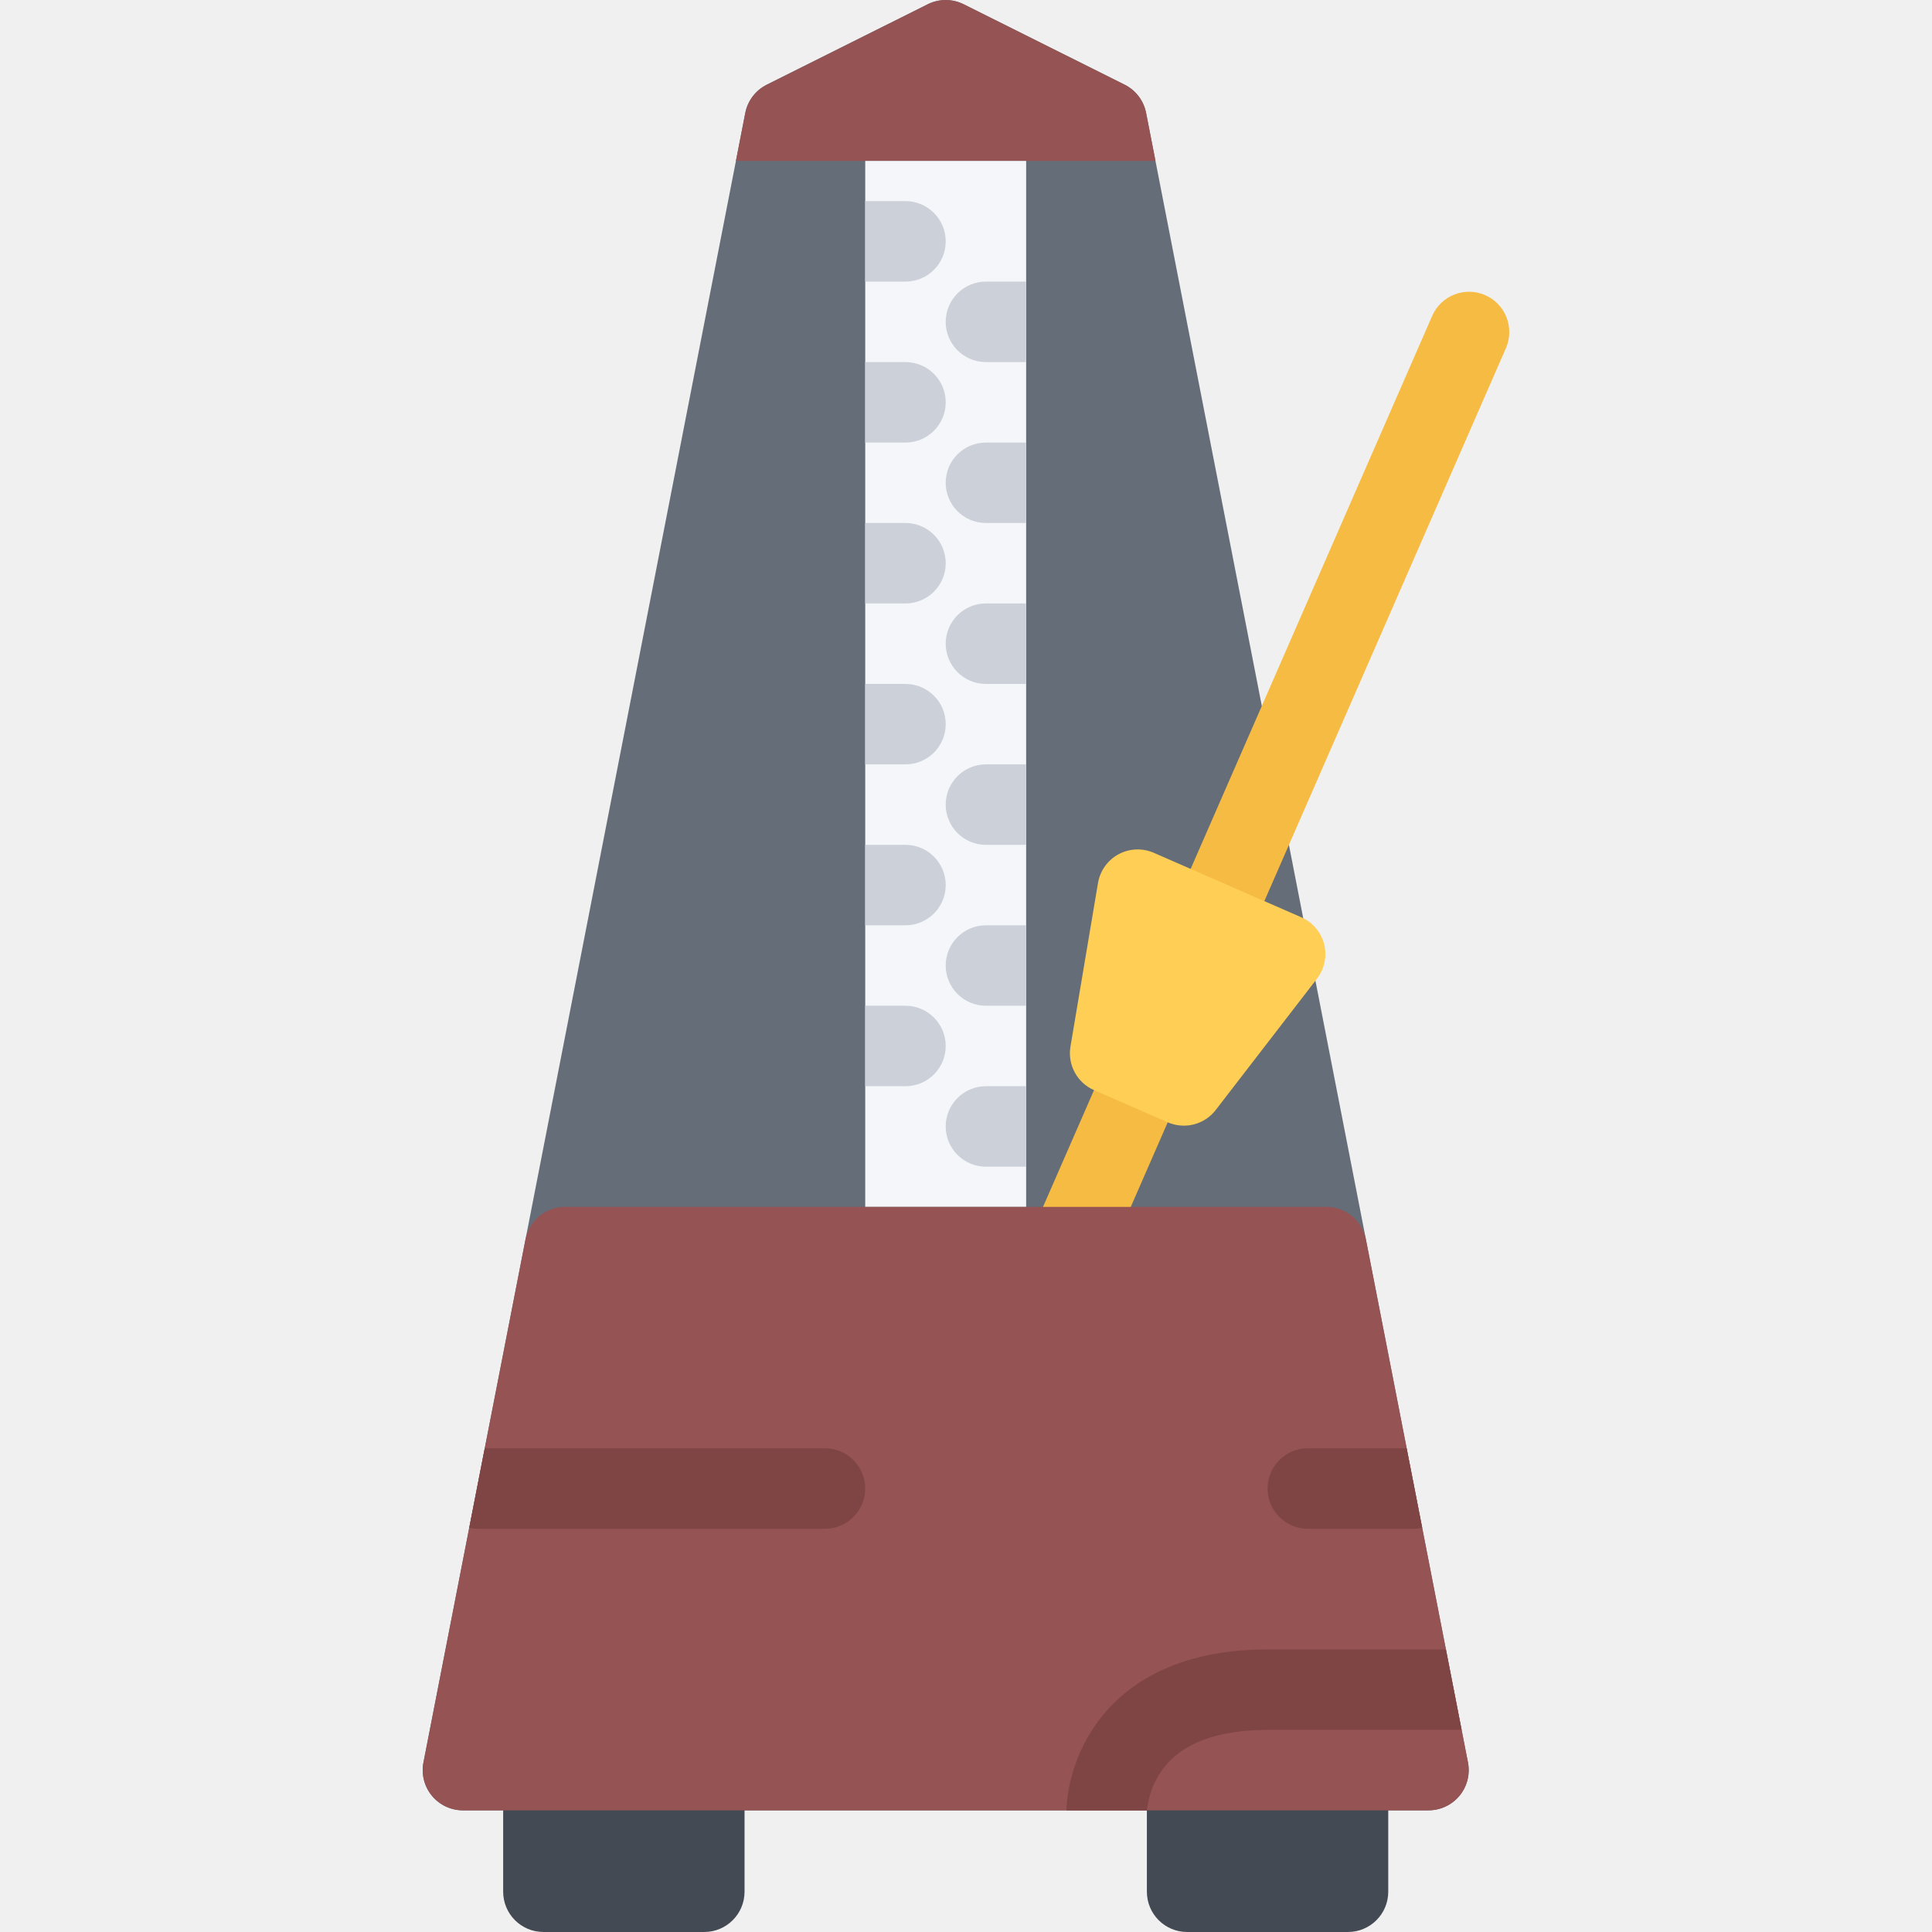
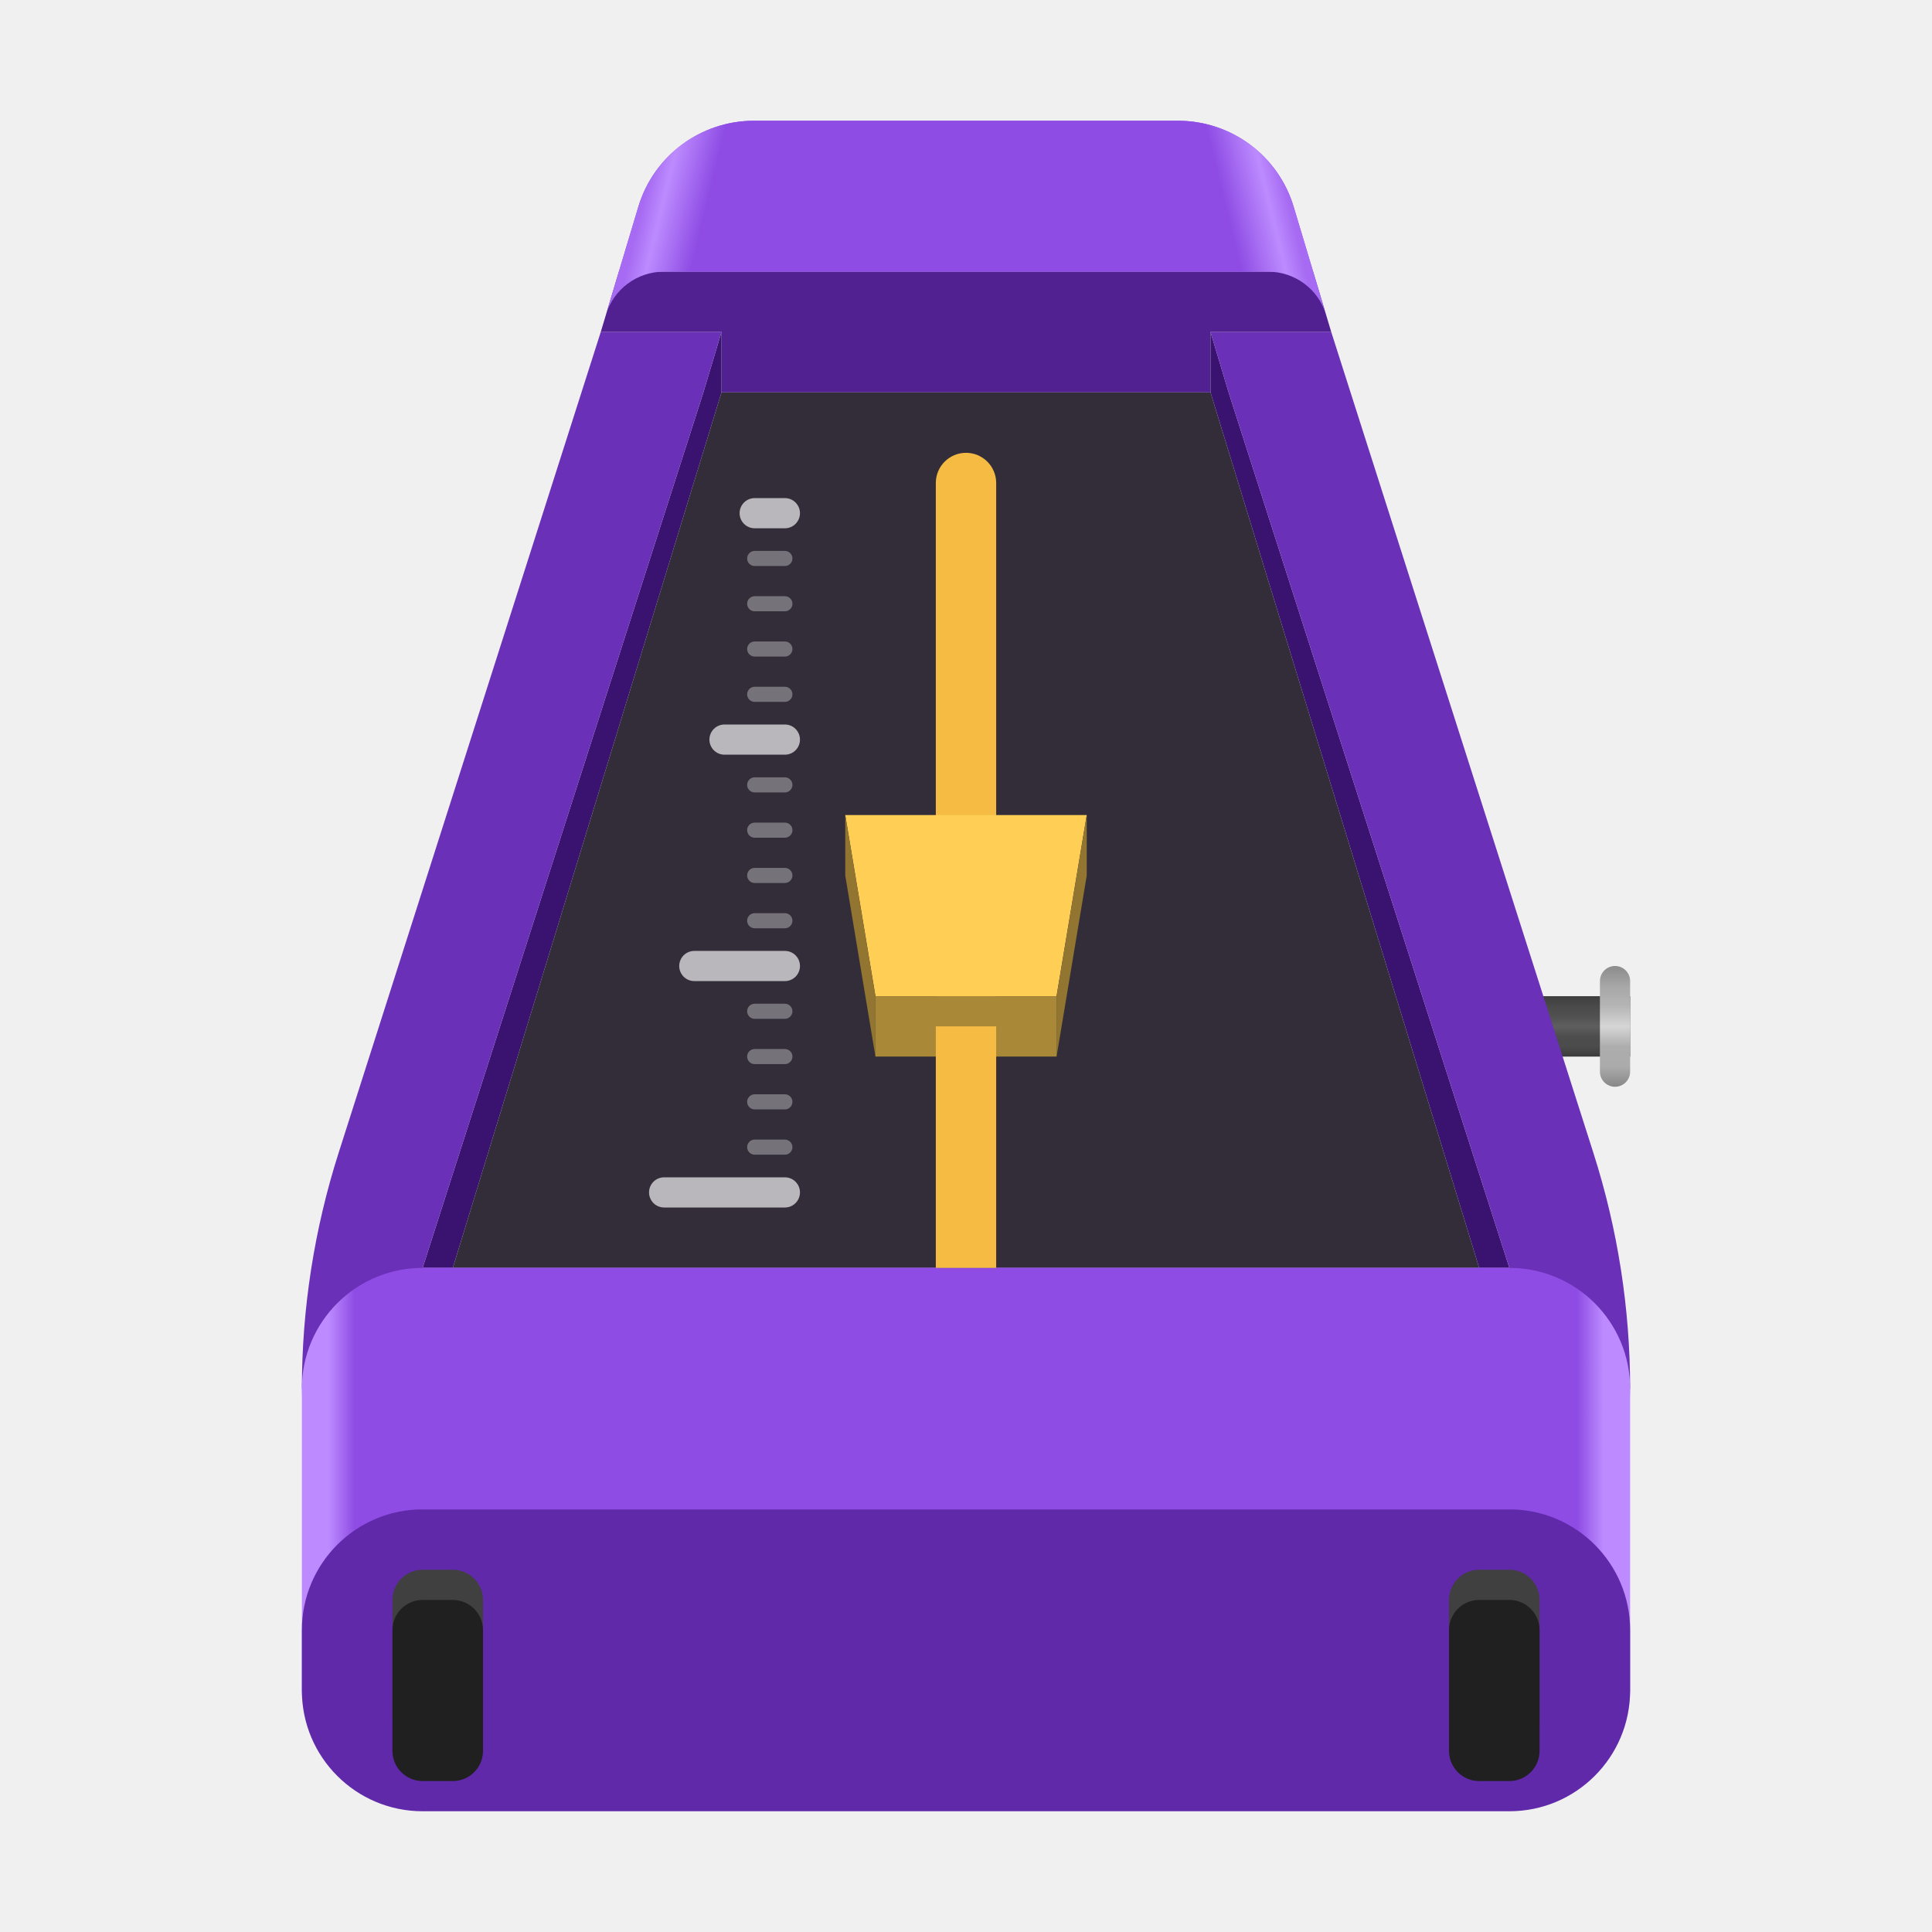
- <svg xmlns="http://www.w3.org/2000/svg" class="svg-icon" style="width: 1em;height: 1em;vertical-align: middle;fill: currentColor;overflow: hidden;" viewBox="0 0 1024 1024" version="1.1">
-   <path d="M777.834 932.988L607.462 59.886a21.306 21.306 0 0 0-11.376-15L510.778 2.262c-6-3-13.078-3-19.078 0l-85.28 42.624a21.35 21.35 0 0 0-11.406 15L224.44 934.114c-1.218 6.282 0.422 12.75 4.468 17.656s10.078 7.75 16.454 7.75h511.784a21.3 21.3 0 0 0 21.312-21.312c0-1.782-0.218-3.532-0.624-5.22z" fill="#656D78" />
-   <path d="M612.432 85.29l-4.968-25.404a21.306 21.306 0 0 0-11.376-15L510.778 2.262c-6-3-13.078-3-19.078 0l-85.28 42.624a21.35 21.35 0 0 0-11.406 15l-4.954 25.404h222.372z" fill="#965353" />
-   <path d="M373.296 917.366h-85.28c-11.782 0-21.328 9.53-21.328 21.31v63.968c0 11.782 9.546 21.344 21.328 21.344h85.28c11.78 0 21.328-9.562 21.328-21.344v-63.968c0-11.782-9.546-21.31-21.328-21.31zM714.492 917.366h-85.31a21.296 21.296 0 0 0-21.312 21.31v63.968c0 11.782 9.532 21.344 21.312 21.344h85.31c11.75 0 21.31-9.562 21.31-21.344v-63.968c0-11.782-9.56-21.31-21.31-21.31z" fill="#434A54" />
-   <path d="M458.59 85.29h85.296v554.394h-85.296z" fill="#F4F6F9" />
-   <path d="M479.918 149.258c11.782 0 21.328-9.53 21.328-21.312s-9.546-21.344-21.328-21.344h-21.328v42.656h21.328zM522.56 149.258c-11.768 0-21.314 9.562-21.314 21.342 0 11.75 9.546 21.312 21.314 21.312h21.326V149.258H522.56zM479.918 234.568c11.782 0 21.328-9.562 21.328-21.342 0-11.782-9.546-21.312-21.328-21.312h-21.328v42.656h21.328zM522.56 234.568c-11.768 0-21.314 9.53-21.314 21.312s9.546 21.312 21.314 21.312h21.326v-42.624H522.56zM479.918 319.848c11.782 0 21.328-9.562 21.328-21.312 0-11.782-9.546-21.344-21.328-21.344h-21.328v42.656h21.328zM522.56 319.848c-11.768 0-21.314 9.53-21.314 21.312s9.546 21.344 21.314 21.344h21.326v-42.656H522.56zM479.918 405.126c11.782 0 21.328-9.53 21.328-21.312 0-11.78-9.546-21.312-21.328-21.312h-21.328v42.624h21.328zM522.56 405.126c-11.768 0-21.314 9.562-21.314 21.344s9.546 21.312 21.314 21.312h21.326v-42.656H522.56zM479.918 490.436c11.782 0 21.328-9.562 21.328-21.342 0-11.75-9.546-21.312-21.328-21.312h-21.328v42.654h21.328zM522.56 490.436c-11.768 0-21.314 9.532-21.314 21.312 0 11.782 9.546 21.314 21.314 21.314h21.326v-42.626H522.56zM479.918 575.716c11.782 0 21.328-9.532 21.328-21.31 0-11.782-9.546-21.344-21.328-21.344h-21.328v42.654h21.328zM522.56 575.716c-11.768 0-21.314 9.562-21.314 21.344 0 11.75 9.546 21.31 21.314 21.31h21.326v-42.654H522.56z" fill="#CCD1D9" />
-   <path d="M567.214 681.308a21.64 21.64 0 0 1-8.532-1.782c-10.812-4.718-15.734-17.312-11-28.094l211.4-483.99c4.718-10.812 17.282-15.718 28.062-11.03 10.812 4.718 15.718 17.312 11.032 28.092L586.744 668.496a21.288 21.288 0 0 1-19.53 12.812z" fill="#F6BB42" />
-   <path d="M701.804 500.374a21.34 21.34 0 0 0-12.124-14.218L611.526 452c-6.032-2.624-12.906-2.344-18.688 0.782s-9.782 8.75-10.876 15.218l-14.592 86.688c-1.624 9.654 3.5 19.186 12.466 23.092l39.094 17.062c2.75 1.218 5.656 1.782 8.532 1.782 6.438 0 12.75-2.938 16.876-8.282l53.686-69.624c4-5.218 5.406-11.968 3.78-18.344z" fill="#FFCE54" />
-   <path d="M778.052 934.114l-54.092-277.18a21.298 21.298 0 0 0-20.938-17.25H299.454a21.334 21.334 0 0 0-20.936 17.25l-54.078 277.18c-1.218 6.282 0.422 12.75 4.468 17.656s10.078 7.75 16.454 7.75h511.752c6.376 0 12.406-2.844 16.468-7.75s5.69-11.376 4.47-17.656z" fill="#965353" />
-   <path d="M248.69 809.804a21.2 21.2 0 0 0 4.468 0.468h184.104c11.782 0 21.328-9.562 21.328-21.312 0-11.782-9.546-21.344-21.328-21.344h-180.34l-8.232 42.188zM745.552 767.618h-52.404c-11.78 0-21.31 9.562-21.31 21.344 0 11.75 9.532 21.312 21.31 21.312h56.186c1.532 0 3-0.156 4.468-0.468l-8.25-42.188zM766.366 874.242h-94.528c-53.532 0-79.812 22.716-92.406 41.78-13.154 19.842-14.154 39.654-14.216 43.498h42.686c0.25-2.688 1.5-12.25 8-21.282 10.188-14.156 29-21.342 55.938-21.342h102.84l-8.314-42.654z" fill="#7F4545" />
+ <svg xmlns="http://www.w3.org/2000/svg" width="128" height="128" fill="none" viewBox="0 0 128 128">
+   <path fill="url(#a)" d="M100 66h8v4h-8z" />
+   <path fill="#000" fill-opacity=".6" d="M100 66h8v4h-8z" />
+   <rect width="2" height="8" x="106" y="64" fill="url(#b)" rx="1" />
+   <rect width="2" height="8" x="106" y="64" fill="#000" fill-opacity=".1" rx="1" />
+   <path fill="#8e4ce4" d="M85.71 13.701A8 8 0 0 0 78.048 8H49.952a8 8 0 0 0-7.662 5.701L41 18h46z" />
+   <path fill="#512191" d="M87 18H41l-1.2 4h8v4h32.4v-4h8z" />
+   <path fill="#3a1270" d="M46.6 26 28 84h2l17.8-58v-4zM100 84 81.4 26l-1.2-4v4L98 84z" />
+   <path fill="#322d39" d="M98 84 80.2 26H47.8L30 84z" />
+   <path fill="url(#c)" d="M20 112a4 4 0 0 0 4 4h80a4 4 0 0 0 4-4V92H20z" />
+   <path fill="#6a30b7" d="M39.8 22 22.434 76.38A51.4 51.4 0 0 0 20 92h88a51.3 51.3 0 0 0-2.434-15.62L88.2 22h-8l1.2 4L100 84H28l18.6-58 1.2-4z" />
+   <path fill="url(#d)" d="m40.145 20.85 2.145-7.149A8 8 0 0 1 49.952 8H64v10H43.976a4 4 0 0 0-3.831 2.85" />
+   <path fill="url(#e)" d="m87.855 20.85-2.145-7.149A8 8 0 0 0 78.048 8H64v10h20.024a4 4 0 0 1 3.831 2.85" />
+   <path fill="#6029a9" d="M20 112a8 8 0 0 0 8 8h72a8 8 0 0 0 8-8v-4a8 8 0 0 0-8-8H28a8 8 0 0 0-8 8z" />
+   <path fill="url(#f)" d="M20 92a8 8 0 0 0 8 8h72a8 8 0 0 0 0-16H28a8 8 0 0 0-8 8" />
+   <rect width="6" height="12" x="26" y="104" fill="#404040" rx="2" />
+   <rect width="6" height="12" x="26" y="106" fill="#202020" rx="2" />
+   <rect width="6" height="12" x="96" y="104" fill="#404040" rx="2" />
+   <rect width="6" height="12" x="96" y="106" fill="#202020" rx="2" />
+   <path fill="#f6bb42" d="M62 32a2 2 0 1 1 4 0v38h-4z" />
+   <path fill="#ffce54" d="M72 54H56l2 12h12z" />
+   <path fill="#917530" fill-rule="evenodd" d="m72 58-2 12v-4l2-12zm-14 8-2-12v4l2 12z" clip-rule="evenodd" />
+   <path fill="#a98838" d="M58 70h12v-4H58z" />
+   <path fill="#f6bb42" d="M62 68h4v16h-4z" />
+   <path stroke="#fff" stroke-linecap="round" stroke-opacity=".66" stroke-width="2" d="M52 34h-2" />
+   <path stroke="#fff" stroke-linecap="round" stroke-opacity=".33" d="M52 37h-2M52 40h-2M52 43h-2M52 46h-2" />
+   <path stroke="#fff" stroke-linecap="round" stroke-opacity=".66" stroke-width="2" d="M52 49h-4" />
+   <path stroke="#fff" stroke-linecap="round" stroke-opacity=".33" d="M52 52h-2M52 55h-2M52 58h-2M52 61h-2" />
+   <path stroke="#fff" stroke-linecap="round" stroke-opacity=".66" stroke-width="2" d="M52 64h-6" />
+   <path stroke="#fff" stroke-linecap="round" stroke-opacity=".33" d="M52 67h-2M52 70h-2M52 73h-2M52 76h-2" />
+   <path stroke="#fff" stroke-linecap="round" stroke-opacity=".66" stroke-width="2" d="M52 79h-8" />
+   <defs>
+     <linearGradient id="a" x1="108" x2="108" y1="66" y2="70" gradientUnits="userSpaceOnUse">
+       <stop stop-color="#9a9a9a" />
+       <stop offset=".167" stop-color="#b9b9b9" />
+       <stop offset=".333" stop-color="#c9c9c9" />
+       <stop offset=".5" stop-color="#ededed" />
+       <stop offset=".667" stop-color="silver" />
+       <stop offset=".833" stop-color="#bebebe" />
+       <stop offset="1" stop-color="#969696" />
+     </linearGradient>
+     <linearGradient id="b" x1="108" x2="108" y1="64" y2="72" gradientUnits="userSpaceOnUse">
+       <stop stop-color="#9a9a9a" />
+       <stop offset=".167" stop-color="#b9b9b9" />
+       <stop offset=".333" stop-color="#c9c9c9" />
+       <stop offset=".5" stop-color="#ededed" />
+       <stop offset=".667" stop-color="silver" />
+       <stop offset=".833" stop-color="#bebebe" />
+       <stop offset="1" stop-color="#969696" />
+     </linearGradient>
+     <linearGradient id="c" x1="20" x2="108" y1="62" y2="62" gradientUnits="userSpaceOnUse">
+       <stop offset=".02" stop-color="#bd8bff" />
+       <stop offset=".04" stop-color="#8e4ce4" />
+       <stop offset=".96" stop-color="#8e4ce4" />
+       <stop offset=".98" stop-color="#bd8bff" />
+     </linearGradient>
+     <linearGradient id="d" x1="41" x2="88" y1="10.5" y2="22" gradientUnits="userSpaceOnUse">
+       <stop offset=".047" stop-color="#a66bf2" />
+       <stop offset=".073" stop-color="#bd8bff" />
+       <stop offset=".132" stop-color="#8e4ce4" />
+     </linearGradient>
+     <linearGradient id="e" x1="87" x2="40" y1="10.5" y2="22" gradientUnits="userSpaceOnUse">
+       <stop offset=".047" stop-color="#a66bf2" />
+       <stop offset=".073" stop-color="#bd8bff" />
+       <stop offset=".132" stop-color="#8e4ce4" />
+     </linearGradient>
+     <linearGradient id="f" x1="20" x2="108" y1="92" y2="92" gradientUnits="userSpaceOnUse">
+       <stop offset=".02" stop-color="#bd8bff" />
+       <stop offset=".04" stop-color="#8e4ce4" />
+       <stop offset=".96" stop-color="#8e4ce4" />
+       <stop offset=".98" stop-color="#bd8bff" />
+     </linearGradient>
+   </defs>
</svg>
